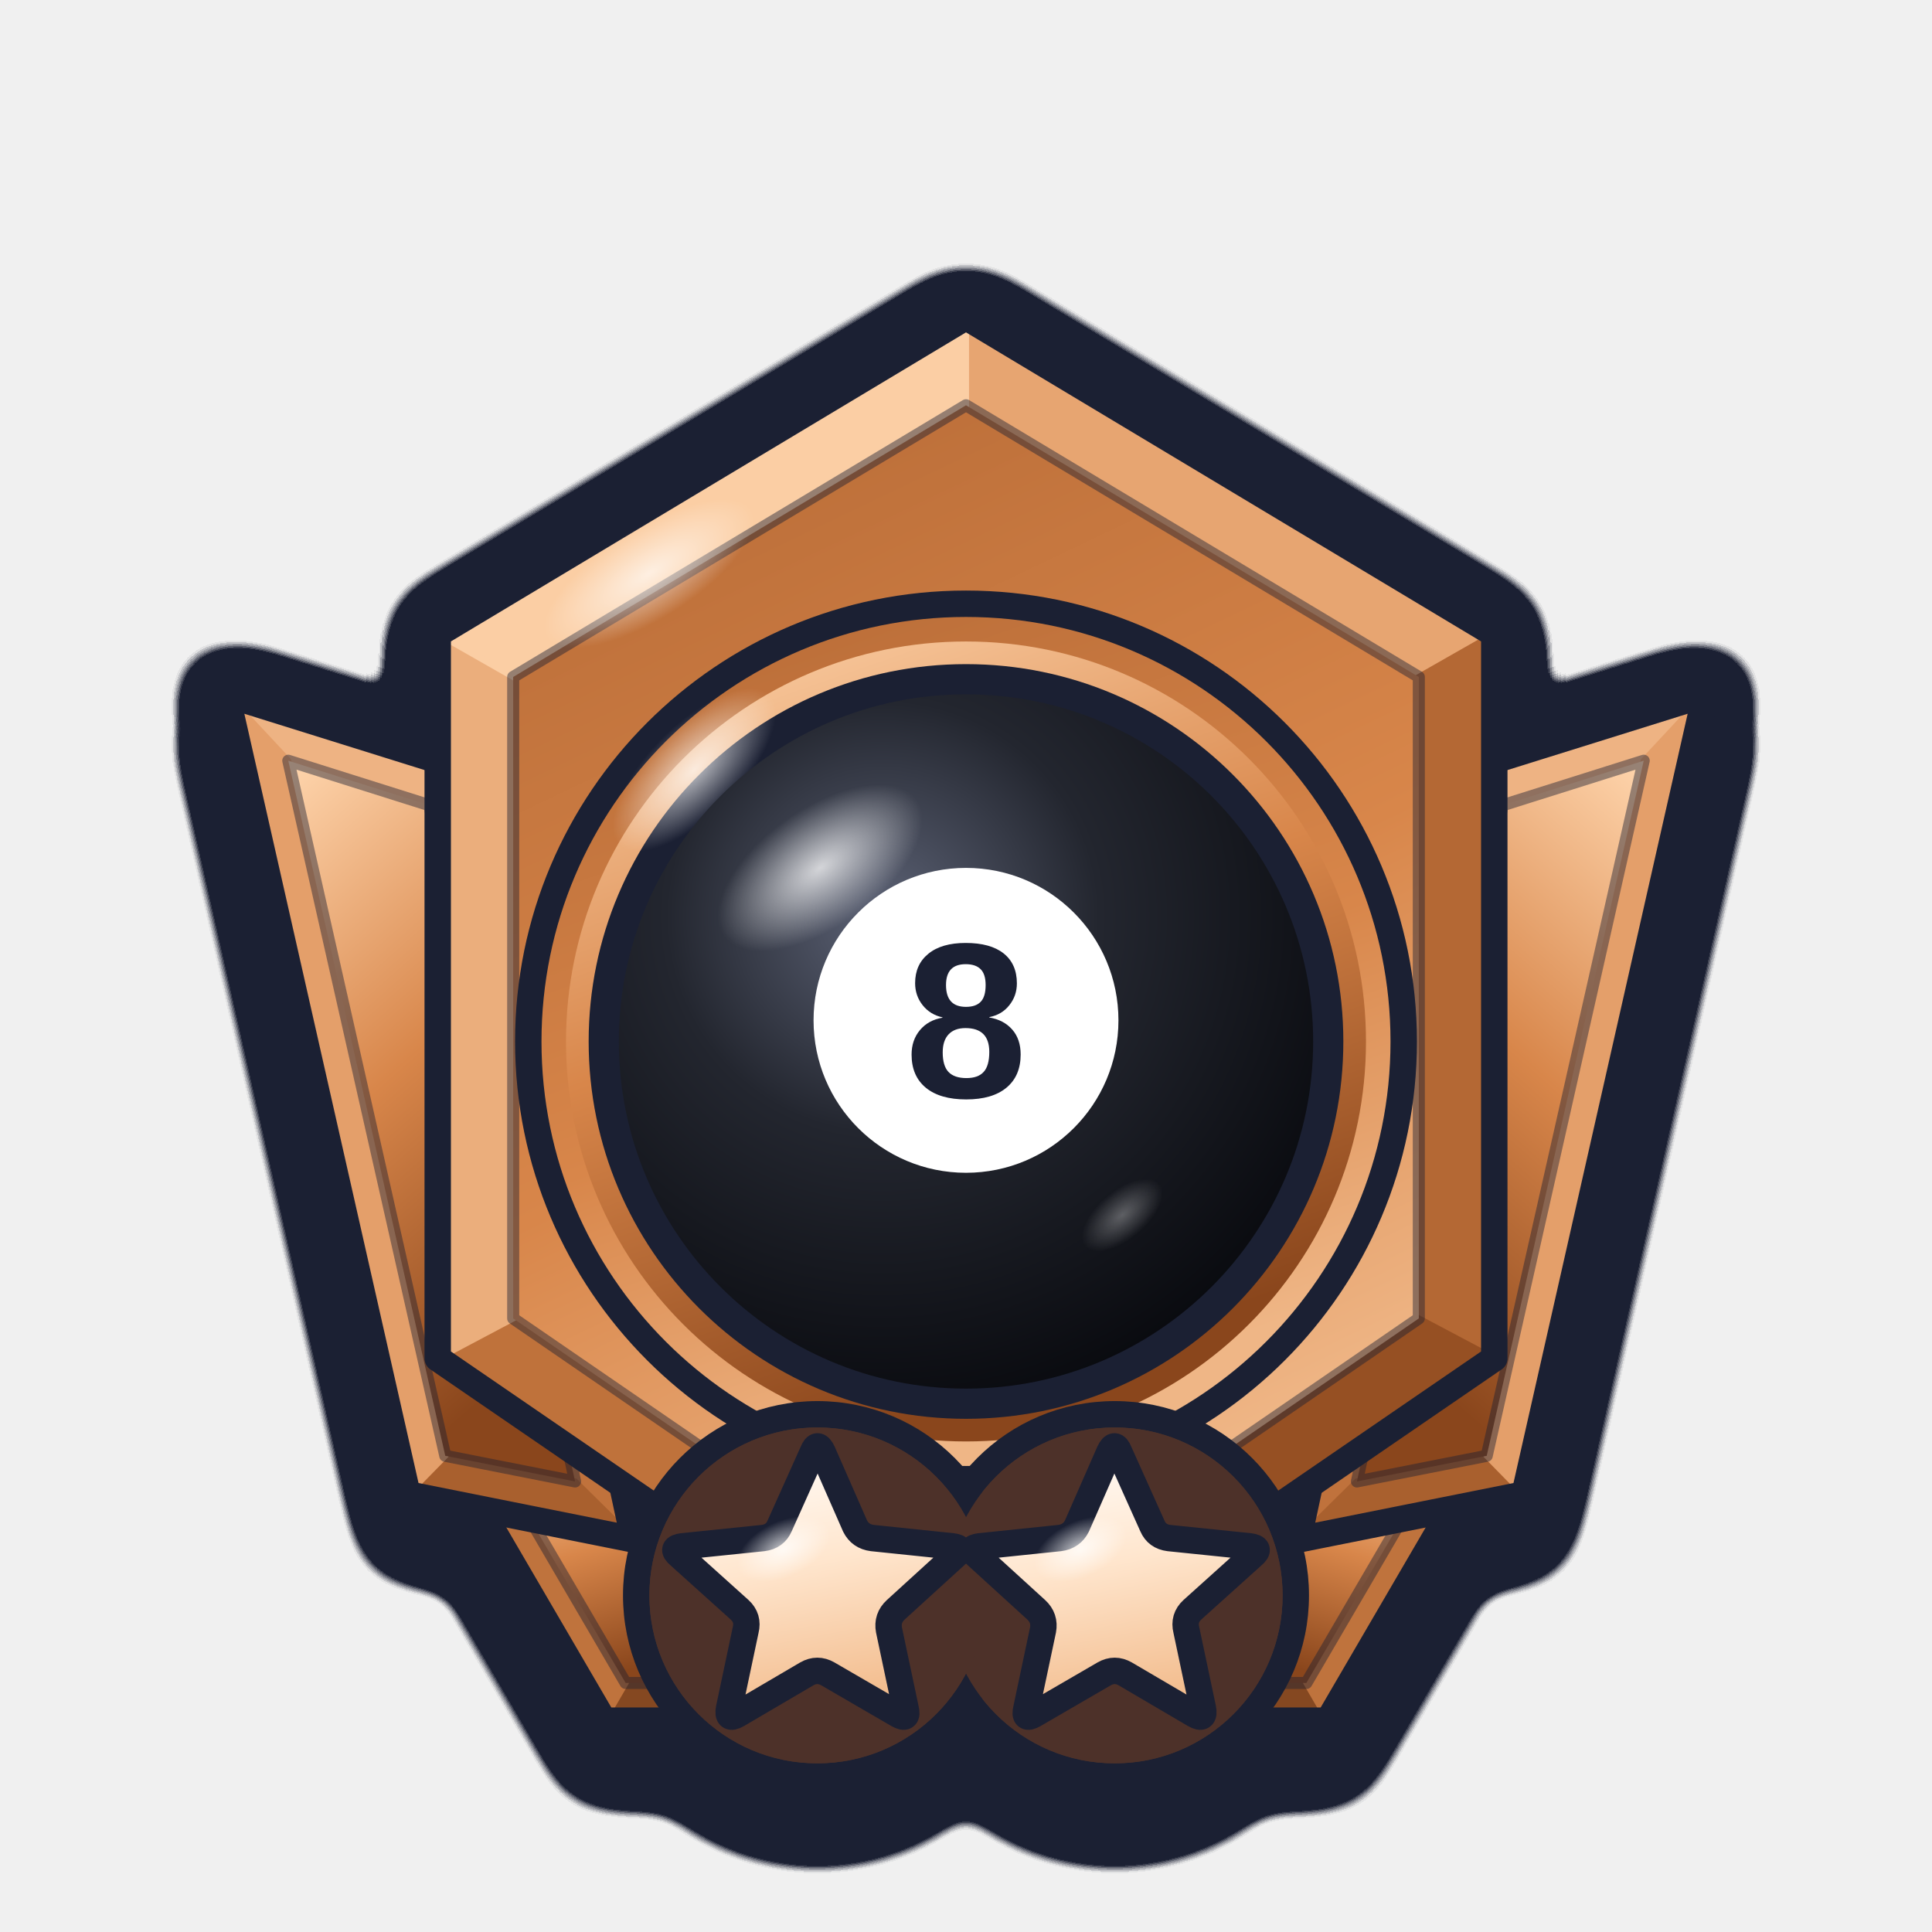
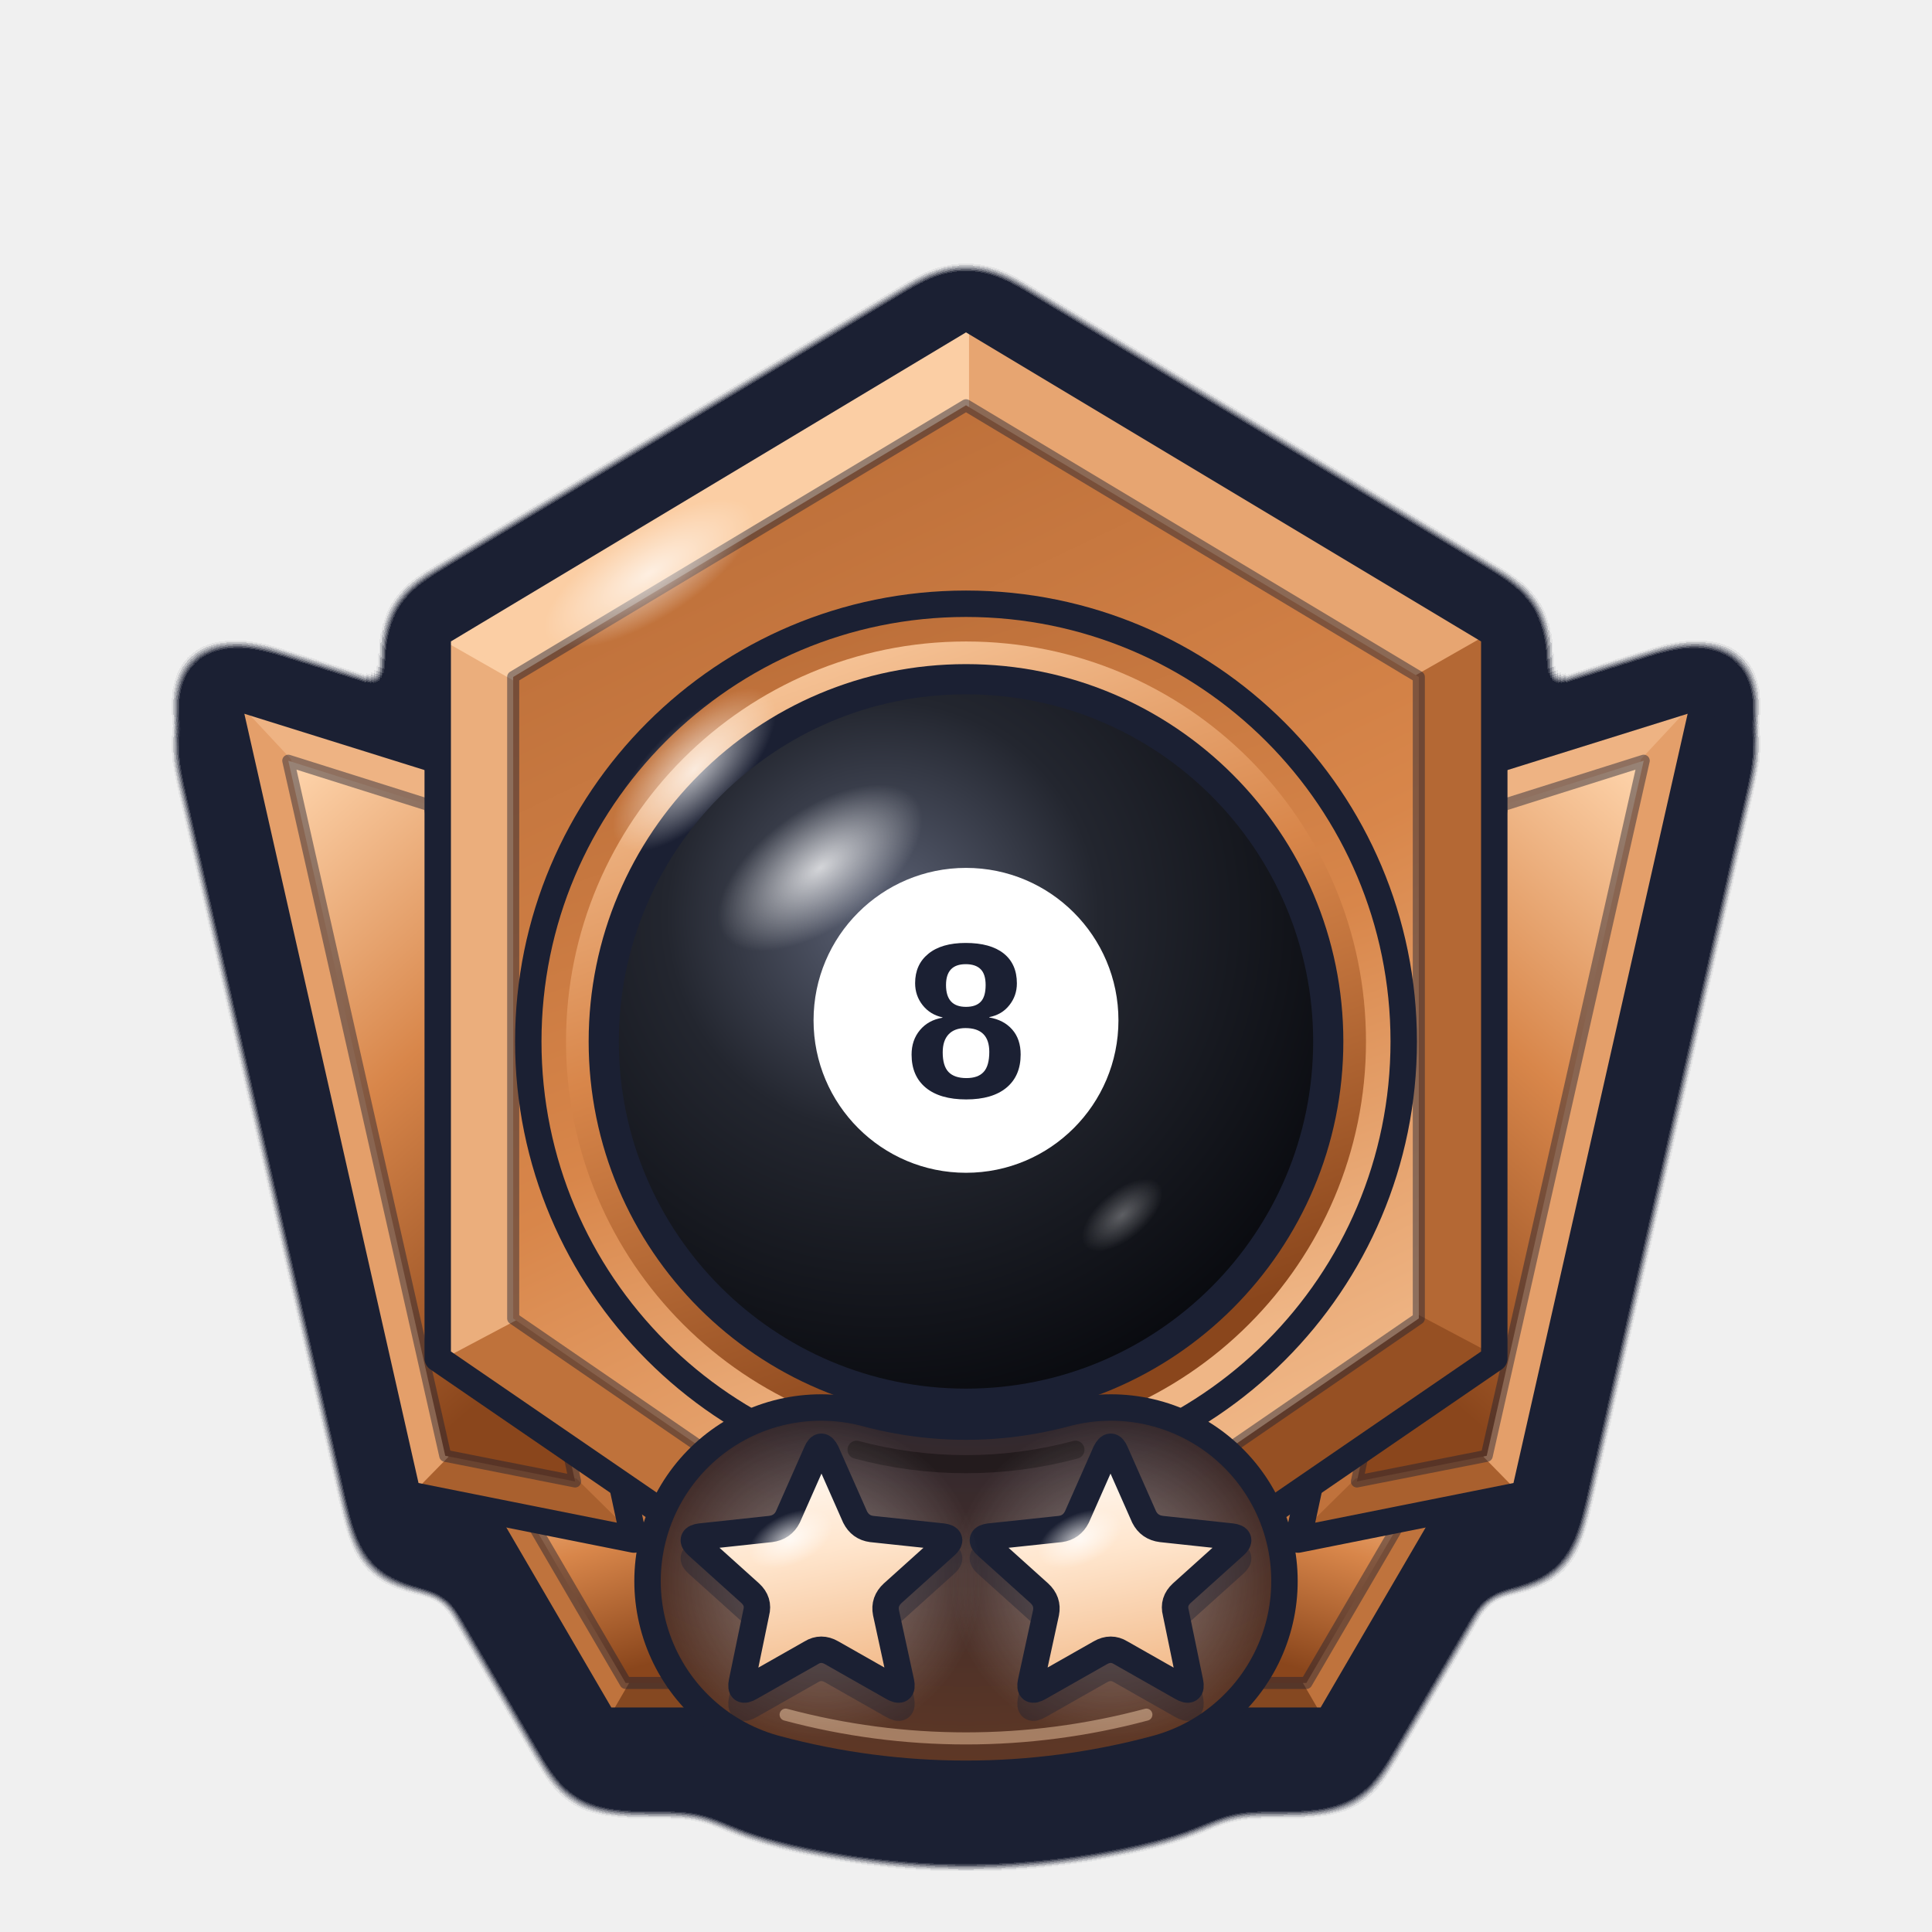
<svg xmlns="http://www.w3.org/2000/svg" width="512" height="512" viewBox="0 0 256 256">
  <defs>
    <linearGradient id="blue" x1="0" y1="0" x2="0.35" y2="1">
      <stop offset="0" stop-color="#9ED3FF" />
      <stop offset="0.45" stop-color="#3B9BFF" />
      <stop offset="1" stop-color="#1F6BD0" />
    </linearGradient>
    <linearGradient id="green" x1="0" y1="0" x2="0.35" y2="1">
      <stop offset="0" stop-color="#A8F5BE" />
      <stop offset="0.45" stop-color="#3DD66B" />
      <stop offset="1" stop-color="#1E9E47" />
    </linearGradient>
    <linearGradient id="red" x1="0" y1="0" x2="0.35" y2="1">
      <stop offset="0" stop-color="#FFA3A3" />
      <stop offset="0.45" stop-color="#FF4D4D" />
      <stop offset="1" stop-color="#C9283A" />
    </linearGradient>
    <linearGradient id="gold" x1="0" y1="0" x2="0.35" y2="1">
      <stop offset="0" stop-color="#FFF1A0" />
      <stop offset="0.45" stop-color="#FFC928" />
      <stop offset="1" stop-color="#DB8E00" />
    </linearGradient>
    <linearGradient id="wood" x1="0" y1="0" x2="0.35" y2="1">
      <stop offset="0" stop-color="#FFD9A0" />
      <stop offset="0.45" stop-color="#E7A35C" />
      <stop offset="1" stop-color="#A8622A" />
    </linearGradient>
    <linearGradient id="darkwood" x1="0" y1="0" x2="0.35" y2="1">
      <stop offset="0" stop-color="#C07A45" />
      <stop offset="0.45" stop-color="#8A4B22" />
      <stop offset="1" stop-color="#5E3014" />
    </linearGradient>
    <linearGradient id="white" x1="0" y1="0" x2="0.35" y2="1">
      <stop offset="0" stop-color="#FFFFFF" />
      <stop offset="0.45" stop-color="#F4F8FF" />
      <stop offset="1" stop-color="#C9D6EA" />
    </linearGradient>
    <linearGradient id="grey" x1="0" y1="0" x2="0.35" y2="1">
      <stop offset="0" stop-color="#E4E9F2" />
      <stop offset="0.45" stop-color="#AEB8C8" />
      <stop offset="1" stop-color="#7B869A" />
    </linearGradient>
    <linearGradient id="steel" x1="0" y1="0" x2="0.35" y2="1">
      <stop offset="0" stop-color="#D8E6F7" />
      <stop offset="0.45" stop-color="#9FB2CC" />
      <stop offset="1" stop-color="#6A7D98" />
    </linearGradient>
    <linearGradient id="cloth" x1="0" y1="0" x2="0.35" y2="1">
      <stop offset="0" stop-color="#6FE08E" />
      <stop offset="0.45" stop-color="#2FA24F" />
      <stop offset="1" stop-color="#1C7A37" />
    </linearGradient>
    <linearGradient id="sad" x1="0" y1="0" x2="0.35" y2="1">
      <stop offset="0" stop-color="#C4D4EE" />
      <stop offset="0.45" stop-color="#8EA3C7" />
      <stop offset="1" stop-color="#5E7299" />
    </linearGradient>
    <linearGradient id="purple" x1="0" y1="0" x2="0.35" y2="1">
      <stop offset="0" stop-color="#D7B8FF" />
      <stop offset="0.45" stop-color="#A259FF" />
      <stop offset="1" stop-color="#6E2FD0" />
    </linearGradient>
    <radialGradient id="shine" cx="0.5" cy="0.5" r="0.5">
      <stop offset="0" stop-color="#FFFFFF" stop-opacity="0.9" />
      <stop offset="1" stop-color="#FFFFFF" stop-opacity="0" />
    </radialGradient>
    <filter id="ink" x="-30%" y="-30%" width="160%" height="160%" color-interpolation-filters="sRGB">
      <feGaussianBlur in="SourceAlpha" stdDeviation="6.92" result="blur" />
      <feComponentTransfer in="blur" result="grown">
        <feFuncA type="linear" slope="7" intercept="-0.35" />
      </feComponentTransfer>
      <feOffset in="grown" dy="6" result="lip" />
      <feMerge result="both">
        <feMergeNode in="lip" />
        <feMergeNode in="grown" />
      </feMerge>
      <feFlood flood-color="#1B2033" />
      <feComposite in2="both" operator="in" result="outline" />
      <feMerge>
        <feMergeNode in="outline" />
        <feMergeNode in="SourceGraphic" />
      </feMerge>
    </filter>
  </defs>
  <defs>
    <filter id="badgeInk" x="-20%" y="-20%" width="140%" height="140%" color-interpolation-filters="sRGB">
      <feGaussianBlur in="SourceAlpha" stdDeviation="3.2" result="blur" />
      <feComponentTransfer in="blur" result="grown">
        <feFuncA type="linear" slope="40" intercept="-0.716" />
      </feComponentTransfer>
      <feOffset in="grown" dy="5" result="lip" />
      <feMerge result="both">
        <feMergeNode in="lip" />
        <feMergeNode in="grown" />
      </feMerge>
      <feFlood flood-color="#1B2033" />
      <feComposite in2="both" operator="in" result="outline" />
      <feMerge>
        <feMergeNode in="outline" />
        <feMergeNode in="SourceGraphic" />
      </feMerge>
    </filter>
  </defs>
  <defs>
    <linearGradient id="m" x1="0" y1="0" x2="0.35" y2="1">
      <stop offset="0.00" stop-color="#FFD6AE" />
      <stop offset="0.50" stop-color="#D8864A" />
      <stop offset="1.00" stop-color="#8A461C" />
    </linearGradient>
    <linearGradient id="r" x1="0" y1="0" x2="0.35" y2="1">
      <stop offset="0.00" stop-color="#B56935" />
      <stop offset="0.60" stop-color="#D8864A" />
      <stop offset="1.00" stop-color="#EFB686" />
    </linearGradient>
    <linearGradient id="w" x1="0" y1="0" x2="0.35" y2="1">
      <stop offset="0.00" stop-color="#F1BA8B" />
      <stop offset="0.55" stop-color="#D8864A" />
      <stop offset="1.00" stop-color="#8A461C" />
    </linearGradient>
    <linearGradient id="c" x1="0" y1="0" x2="0.3" y2="1">
      <stop offset="0.00" stop-color="#FFE6CE" />
      <stop offset="0.55" stop-color="#EAAA77" />
      <stop offset="1.00" stop-color="#D8864A" />
    </linearGradient>
    <linearGradient id="s" x1="0" y1="0" x2="0.2" y2="1">
      <stop offset="0.00" stop-color="#FFFFFF" />
      <stop offset="0.50" stop-color="#FFE6CE" />
      <stop offset="1.00" stop-color="#F3BE90" />
    </linearGradient>
    <linearGradient id="g" x1="0" y1="0" x2="0.35" y2="1">
      <stop offset="0.00" stop-color="#FFF3A6" />
      <stop offset="0.50" stop-color="#FFC928" />
      <stop offset="1.00" stop-color="#C97F00" />
    </linearGradient>
    <linearGradient id="gr" x1="0" y1="0" x2="0.35" y2="1">
      <stop offset="0.00" stop-color="#E7A816" />
      <stop offset="0.60" stop-color="#FFC928" />
      <stop offset="1.00" stop-color="#FFE274" />
    </linearGradient>
    <radialGradient id="ball" cx="0.38" cy="0.32" r="0.78">
      <stop offset="0" stop-color="#5C6275" />
      <stop offset="0.4" stop-color="#23262F" />
      <stop offset="1" stop-color="#06070B" />
    </radialGradient>
  </defs>
  <g filter="url(#badgeInk)">
    <path d="M52.0 180.0 L84.0 196.0 L80.9 200.0 L64.8 192.0 Z" fill="#D28C57" stroke="#D28C57" stroke-width="0.8" />
    <path d="M84.0 196.0 L112.0 228.0 L101.0 223.0 L80.9 200.0 Z" fill="#C37742" stroke="#C37742" stroke-width="0.8" />
    <path d="M112.0 228.0 L80.0 228.0 L82.9 223.0 L101.0 223.0 Z" fill="#854821" stroke="#854821" stroke-width="0.8" />
    <path d="M80.0 228.0 L52.0 180.0 L64.8 192.0 L82.9 223.0 Z" fill="#BF733D" stroke="#BF733D" stroke-width="0.8" />
    <path d="M64.8 192.0 L80.9 200.0 L101.0 223.0 L82.9 223.0 Z" fill="url(#m)" />
    <path d="M64.8 192.0 L80.9 200.0 L101.0 223.0 L82.9 223.0 Z" fill="none" stroke="#1B2033" stroke-width="1.6" stroke-opacity="0.45" stroke-linejoin="round" />
    <path d="M52.0 180.0 L84.0 196.0 L112.0 228.0 L80.0 228.0 Z" fill="none" stroke="#1B2033" stroke-width="3.5" stroke-linejoin="round" />
    <path d="M30.0 92.0 L62.0 102.0 L56.9 106.7 L38.2 100.8 Z" fill="#EEB383" stroke="#EEB383" stroke-width="0.8" />
    <path d="M62.0 102.0 L84.0 204.0 L76.2 196.3 L56.9 106.7 Z" fill="#C0723C" stroke="#C0723C" stroke-width="0.8" />
    <path d="M84.0 204.0 L54.0 198.0 L59.0 192.9 L76.2 196.3 Z" fill="#A9602E" stroke="#A9602E" stroke-width="0.8" />
    <path d="M54.0 198.0 L30.0 92.0 L38.2 100.8 L59.0 192.9 Z" fill="#E49F6A" stroke="#E49F6A" stroke-width="0.8" />
    <path d="M38.2 100.8 L56.9 106.7 L76.2 196.3 L59.0 192.9 Z" fill="url(#m)" />
    <path d="M38.2 100.8 L56.9 106.7 L76.2 196.3 L59.0 192.9 Z" fill="none" stroke="#1B2033" stroke-width="1.6" stroke-opacity="0.45" stroke-linejoin="round" />
    <path d="M30.0 92.0 L62.0 102.0 L84.0 204.0 L54.0 198.0 Z" fill="none" stroke="#1B2033" stroke-width="3.5" stroke-linejoin="round" />
    <g transform="matrix(-1 0 0 1 256 0)">
      <path d="M52.0 180.0 L84.0 196.0 L80.9 200.0 L64.8 192.0 Z" fill="#D28C57" stroke="#D28C57" stroke-width="0.8" />
      <path d="M84.0 196.0 L112.0 228.0 L101.0 223.0 L80.9 200.0 Z" fill="#C37742" stroke="#C37742" stroke-width="0.8" />
      <path d="M112.0 228.0 L80.0 228.0 L82.9 223.0 L101.0 223.0 Z" fill="#854821" stroke="#854821" stroke-width="0.8" />
      <path d="M80.0 228.0 L52.0 180.0 L64.8 192.0 L82.9 223.0 Z" fill="#BF733D" stroke="#BF733D" stroke-width="0.8" />
      <path d="M64.8 192.0 L80.9 200.0 L101.0 223.0 L82.9 223.0 Z" fill="url(#m)" />
      <path d="M64.8 192.0 L80.9 200.0 L101.0 223.0 L82.9 223.0 Z" fill="none" stroke="#1B2033" stroke-width="1.6" stroke-opacity="0.45" stroke-linejoin="round" />
      <path d="M52.0 180.0 L84.0 196.0 L112.0 228.0 L80.0 228.0 Z" fill="none" stroke="#1B2033" stroke-width="3.5" stroke-linejoin="round" />
      <path d="M30.0 92.0 L62.0 102.0 L56.9 106.7 L38.2 100.8 Z" fill="#EEB383" stroke="#EEB383" stroke-width="0.8" />
      <path d="M62.0 102.0 L84.0 204.0 L76.2 196.3 L56.9 106.7 Z" fill="#C0723C" stroke="#C0723C" stroke-width="0.8" />
      <path d="M84.0 204.0 L54.0 198.0 L59.0 192.9 L76.2 196.3 Z" fill="#A9602E" stroke="#A9602E" stroke-width="0.8" />
      <path d="M54.0 198.0 L30.0 92.0 L38.2 100.8 L59.0 192.9 Z" fill="#E49F6A" stroke="#E49F6A" stroke-width="0.8" />
      <path d="M38.2 100.8 L56.9 106.7 L76.2 196.3 L59.0 192.9 Z" fill="url(#m)" />
      <path d="M38.2 100.8 L56.9 106.7 L76.2 196.3 L59.0 192.9 Z" fill="none" stroke="#1B2033" stroke-width="1.6" stroke-opacity="0.45" stroke-linejoin="round" />
      <path d="M30.0 92.0 L62.0 102.0 L84.0 204.0 L54.0 198.0 Z" fill="none" stroke="#1B2033" stroke-width="3.5" stroke-linejoin="round" />
    </g>
    <path d="M128.0 42.0 L198.0 84.0 L188.0 89.7 L128.0 53.7 Z" fill="#E7A571" stroke="#E7A571" stroke-width="0.8" />
    <path d="M198.0 84.0 L198.0 180.0 L188.0 174.7 L188.0 89.7 Z" fill="#B46834" stroke="#B46834" stroke-width="0.8" />
    <path d="M198.0 180.0 L128.0 228.0 L128.0 215.9 L188.0 174.7 Z" fill="#965023" stroke="#965023" stroke-width="0.8" />
    <path d="M128.0 228.0 L58.0 180.0 L68.0 174.7 L128.0 215.9 Z" fill="#BF723B" stroke="#BF723B" stroke-width="0.8" />
    <path d="M58.0 180.0 L58.0 84.0 L68.0 89.7 L68.0 174.7 Z" fill="#EBAE7C" stroke="#EBAE7C" stroke-width="0.8" />
    <path d="M58.0 84.0 L128.0 42.0 L128.0 53.7 L68.0 89.7 Z" fill="#FBCEA4" stroke="#FBCEA4" stroke-width="0.8" />
    <path d="M128.0 53.7 L188.0 89.7 L188.0 174.7 L128.0 215.9 L68.0 174.7 L68.0 89.7 Z" fill="url(#r)" />
    <path d="M128.0 53.7 L188.0 89.7 L188.0 174.7 L128.0 215.9 L68.0 174.7 L68.0 89.7 Z" fill="none" stroke="#1B2033" stroke-width="1.6" stroke-opacity="0.45" stroke-linejoin="round" />
    <path d="M128.0 42.0 L198.0 84.0 L198.0 180.0 L128.0 228.0 L58.0 180.0 L58.0 84.0 Z" fill="none" stroke="#1B2033" stroke-width="3.5" stroke-linejoin="round" />
    <ellipse cx="86" cy="76" rx="16" ry="6" fill="url(#shine)" opacity="0.75" transform="rotate(-32 86 76)" />
    <circle cx="128" cy="138" r="58" fill="url(#r)" stroke="#1B2033" stroke-width="3.5" />
    <circle cx="128" cy="138" r="53" fill="url(#m)" />
    <circle cx="128" cy="138" r="50" fill="#1B2033" />
    <ellipse cx="92" cy="102" rx="14" ry="6" fill="url(#shine)" opacity="0.8" transform="rotate(-45 92 102)" />
    <circle cx="128" cy="138" r="46" fill="url(#ball)" />
    <circle cx="128.0" cy="135.2" r="20.2" fill="#FFFFFF" />
    <text x="128.0" y="145.4" font-family="Arial Black, Arial, sans-serif" font-weight="900" font-size="29.3" text-anchor="middle" fill="#1B2033">8</text>
    <ellipse cx="108.68" cy="115.0" rx="15.64" ry="7.82" fill="url(#shine)" opacity="0.85" transform="rotate(-35 108.68 115.0)" />
    <ellipse cx="148.7" cy="161.0" rx="6.44" ry="3.22" fill="url(#shine)" opacity="0.35" transform="rotate(-40 148.7 161.0)" />
-     <circle cx="147.7" cy="211.4" r="24.0" fill="#4D3129" stroke="#1B2033" stroke-width="3.5" />
-     <circle cx="108.3" cy="211.4" r="24.0" fill="#4D3129" stroke="#1B2033" stroke-width="3.5" />
-     <circle cx="147.7" cy="211.4" r="22.25" fill="#4D3129" />
-     <circle cx="108.3" cy="211.4" r="22.25" fill="#4D3129" />
-     <path d="M147.0 192.4 Q147.7 190.9 148.3 192.4 L152.7 202.2 Q153.3 203.6 154.9 203.8 L165.6 204.9 Q167.2 205.1 166.0 206.1 L158.0 213.3 Q156.8 214.4 157.2 216.0 L159.4 226.4 Q159.7 228.0 158.3 227.2 L149.1 221.8 Q147.7 221.0 146.3 221.8 L137.0 227.2 Q135.6 228.0 136.0 226.4 L138.2 216.0 Q138.5 214.4 137.3 213.3 L129.4 206.1 Q128.2 205.1 129.8 204.9 L140.4 203.8 Q142.0 203.6 142.7 202.2 Z" fill="url(#s)" stroke="#1B2033" stroke-width="3.5" stroke-linejoin="round" />
-     <ellipse cx="143.16" cy="205.26" rx="6.56" ry="3.69" fill="url(#shine)" opacity="0.85" transform="rotate(-25 143.1602 205.2604)" />
-     <path d="M107.7 192.4 Q108.3 190.9 109.0 192.4 L113.3 202.2 Q114.0 203.6 115.6 203.8 L126.2 204.9 Q127.8 205.1 126.6 206.1 L118.7 213.3 Q117.5 214.4 117.8 216.0 L120.0 226.4 Q120.4 228.0 119.0 227.2 L109.7 221.8 Q108.3 221.0 106.9 221.8 L97.7 227.2 Q96.3 228.0 96.6 226.4 L98.8 216.0 Q99.2 214.4 98.0 213.3 L90.0 206.1 Q88.8 205.1 90.4 204.9 L101.1 203.8 Q102.7 203.6 103.3 202.2 Z" fill="url(#s)" stroke="#1B2033" stroke-width="3.5" stroke-linejoin="round" />
-     <ellipse cx="103.82" cy="205.26" rx="6.56" ry="3.69" fill="url(#shine)" opacity="0.85" transform="rotate(-25 103.8198 205.2604)" />
+     <defs>
+       <radialGradient id="tray" gradientUnits="userSpaceOnUse" cx="128" cy="138" r="97.0">
+         <stop offset="0.526" stop-color="#31282E" />
+         <stop offset="0.763" stop-color="#472F2A" />
+         <stop offset="1" stop-color="#603825" />
+       </radialGradient>
+       <radialGradient id="glow">
+         <stop offset="0" stop-color="#FFFFFF" stop-opacity="0.5" />
+         <stop offset="1" stop-color="#FFFFFF" stop-opacity="0" />
+       </radialGradient>
+     </defs>
+     <path d="M147.2 209.5 A74 74 0 0 1 108.8 209.5" fill="none" stroke="#1B2033" stroke-width="49.5" stroke-linecap="round" />
+     <path d="M147.2 209.5 A74 74 0 0 1 108.8 209.5" fill="none" stroke="url(#tray)" stroke-width="42.5" stroke-linecap="round" />
+     <path d="M151.9 227.2 A92.3 92.3 0 0 1 104.1 227.2" fill="none" stroke="#FFD6AE" stroke-width="1.6" stroke-opacity="0.45" stroke-linecap="round" />
+     <path d="M142.5 192.1 A56.0 56.0 0 0 1 113.5 192.1" fill="none" stroke="#000000" stroke-width="2.4" stroke-opacity="0.35" stroke-linecap="round" />
+     <circle cx="147.2" cy="209.5" r="21.3" fill="url(#glow)" opacity="0.8" />
+     <path opacity="0.4" d="M146.5 194.8 Q147.2 193.4 147.8 194.8 L151.6 203.4 Q152.3 204.8 153.9 205.0 L163.2 206.0 Q164.7 206.2 163.6 207.2 L156.6 213.5 Q155.4 214.6 155.8 216.1 L157.7 225.3 Q158.0 226.8 156.6 226.0 L148.5 221.4 Q147.2 220.6 145.8 221.4 L137.7 226.0 Q136.3 226.8 136.6 225.3 L138.6 216.1 Q138.9 214.6 137.7 213.5 L130.7 207.2 Q129.6 206.2 131.1 206.0 L140.5 205.0 Q142.0 204.8 142.7 203.4 Z" fill="#000000" stroke="#1B2033" stroke-width="3.5" stroke-linejoin="round" />
+     <ellipse cx="143.083" cy="206.329" rx="5.92" ry="3.33" fill="url(#shine)" opacity="0.85" transform="rotate(-25 143.0826 206.3285)" />
+     <path d="M146.5 192.4 Q147.2 191.0 147.8 192.4 L151.6 201.0 Q152.3 202.4 153.9 202.6 L163.2 203.6 Q164.7 203.8 163.6 204.8 L156.6 211.1 Q155.4 212.2 155.8 213.7 L157.7 222.9 Q158.0 224.4 156.6 223.6 L148.5 219.0 Q147.2 218.2 145.8 219.0 L137.7 223.6 Q136.3 224.4 136.6 222.9 L138.6 213.7 Q138.9 212.2 137.7 211.1 L130.7 204.8 Q129.6 203.8 131.1 203.6 L140.5 202.6 Q142.0 202.4 142.7 201.0 Z" fill="url(#s)" stroke="#1B2033" stroke-width="3.5" stroke-linejoin="round" />
+     <ellipse cx="143.083" cy="203.929" rx="5.92" ry="3.33" fill="url(#shine)" opacity="0.85" transform="rotate(-25 143.0826 203.9285)" />
+     <circle cx="108.8" cy="209.5" r="21.3" fill="url(#glow)" opacity="0.8" />
+     <path opacity="0.4" d="M108.2 194.8 Q108.8 193.4 109.5 194.8 L113.3 203.4 Q114.0 204.8 115.5 205.0 L124.9 206.0 Q126.4 206.2 125.3 207.2 L118.3 213.5 Q117.1 214.6 117.4 216.1 L119.4 225.3 Q119.7 226.8 118.3 226.0 L110.2 221.4 Q108.8 220.6 107.5 221.4 L99.4 226.0 Q98.0 226.8 98.3 225.3 L100.2 216.1 Q100.6 214.6 99.4 213.5 L92.4 207.2 Q91.3 206.2 92.8 206.0 L102.1 205.0 Q103.7 204.8 104.4 203.4 Z" fill="#000000" stroke="#1B2033" stroke-width="3.5" stroke-linejoin="round" />
+     <ellipse cx="104.777" cy="206.329" rx="5.92" ry="3.33" fill="url(#shine)" opacity="0.85" transform="rotate(-25 104.7774 206.3285)" />
+     <path d="M108.2 192.4 Q108.8 191.0 109.5 192.4 L113.3 201.0 Q114.0 202.4 115.5 202.6 L124.9 203.6 Q126.4 203.8 125.3 204.8 L118.3 211.1 Q117.1 212.2 117.4 213.7 L119.4 222.9 Q119.7 224.4 118.3 223.6 L110.2 219.0 Q108.8 218.2 107.5 219.0 L99.4 223.6 Q98.0 224.4 98.3 222.9 L100.2 213.7 Q100.6 212.2 99.4 211.1 L92.4 204.8 Q91.3 203.8 92.8 203.6 L102.1 202.6 Q103.7 202.4 104.4 201.0 Z" fill="url(#s)" stroke="#1B2033" stroke-width="3.5" stroke-linejoin="round" />
+     <ellipse cx="104.777" cy="203.929" rx="5.92" ry="3.33" fill="url(#shine)" opacity="0.85" transform="rotate(-25 104.7774 203.9285)" />
  </g>
</svg>
